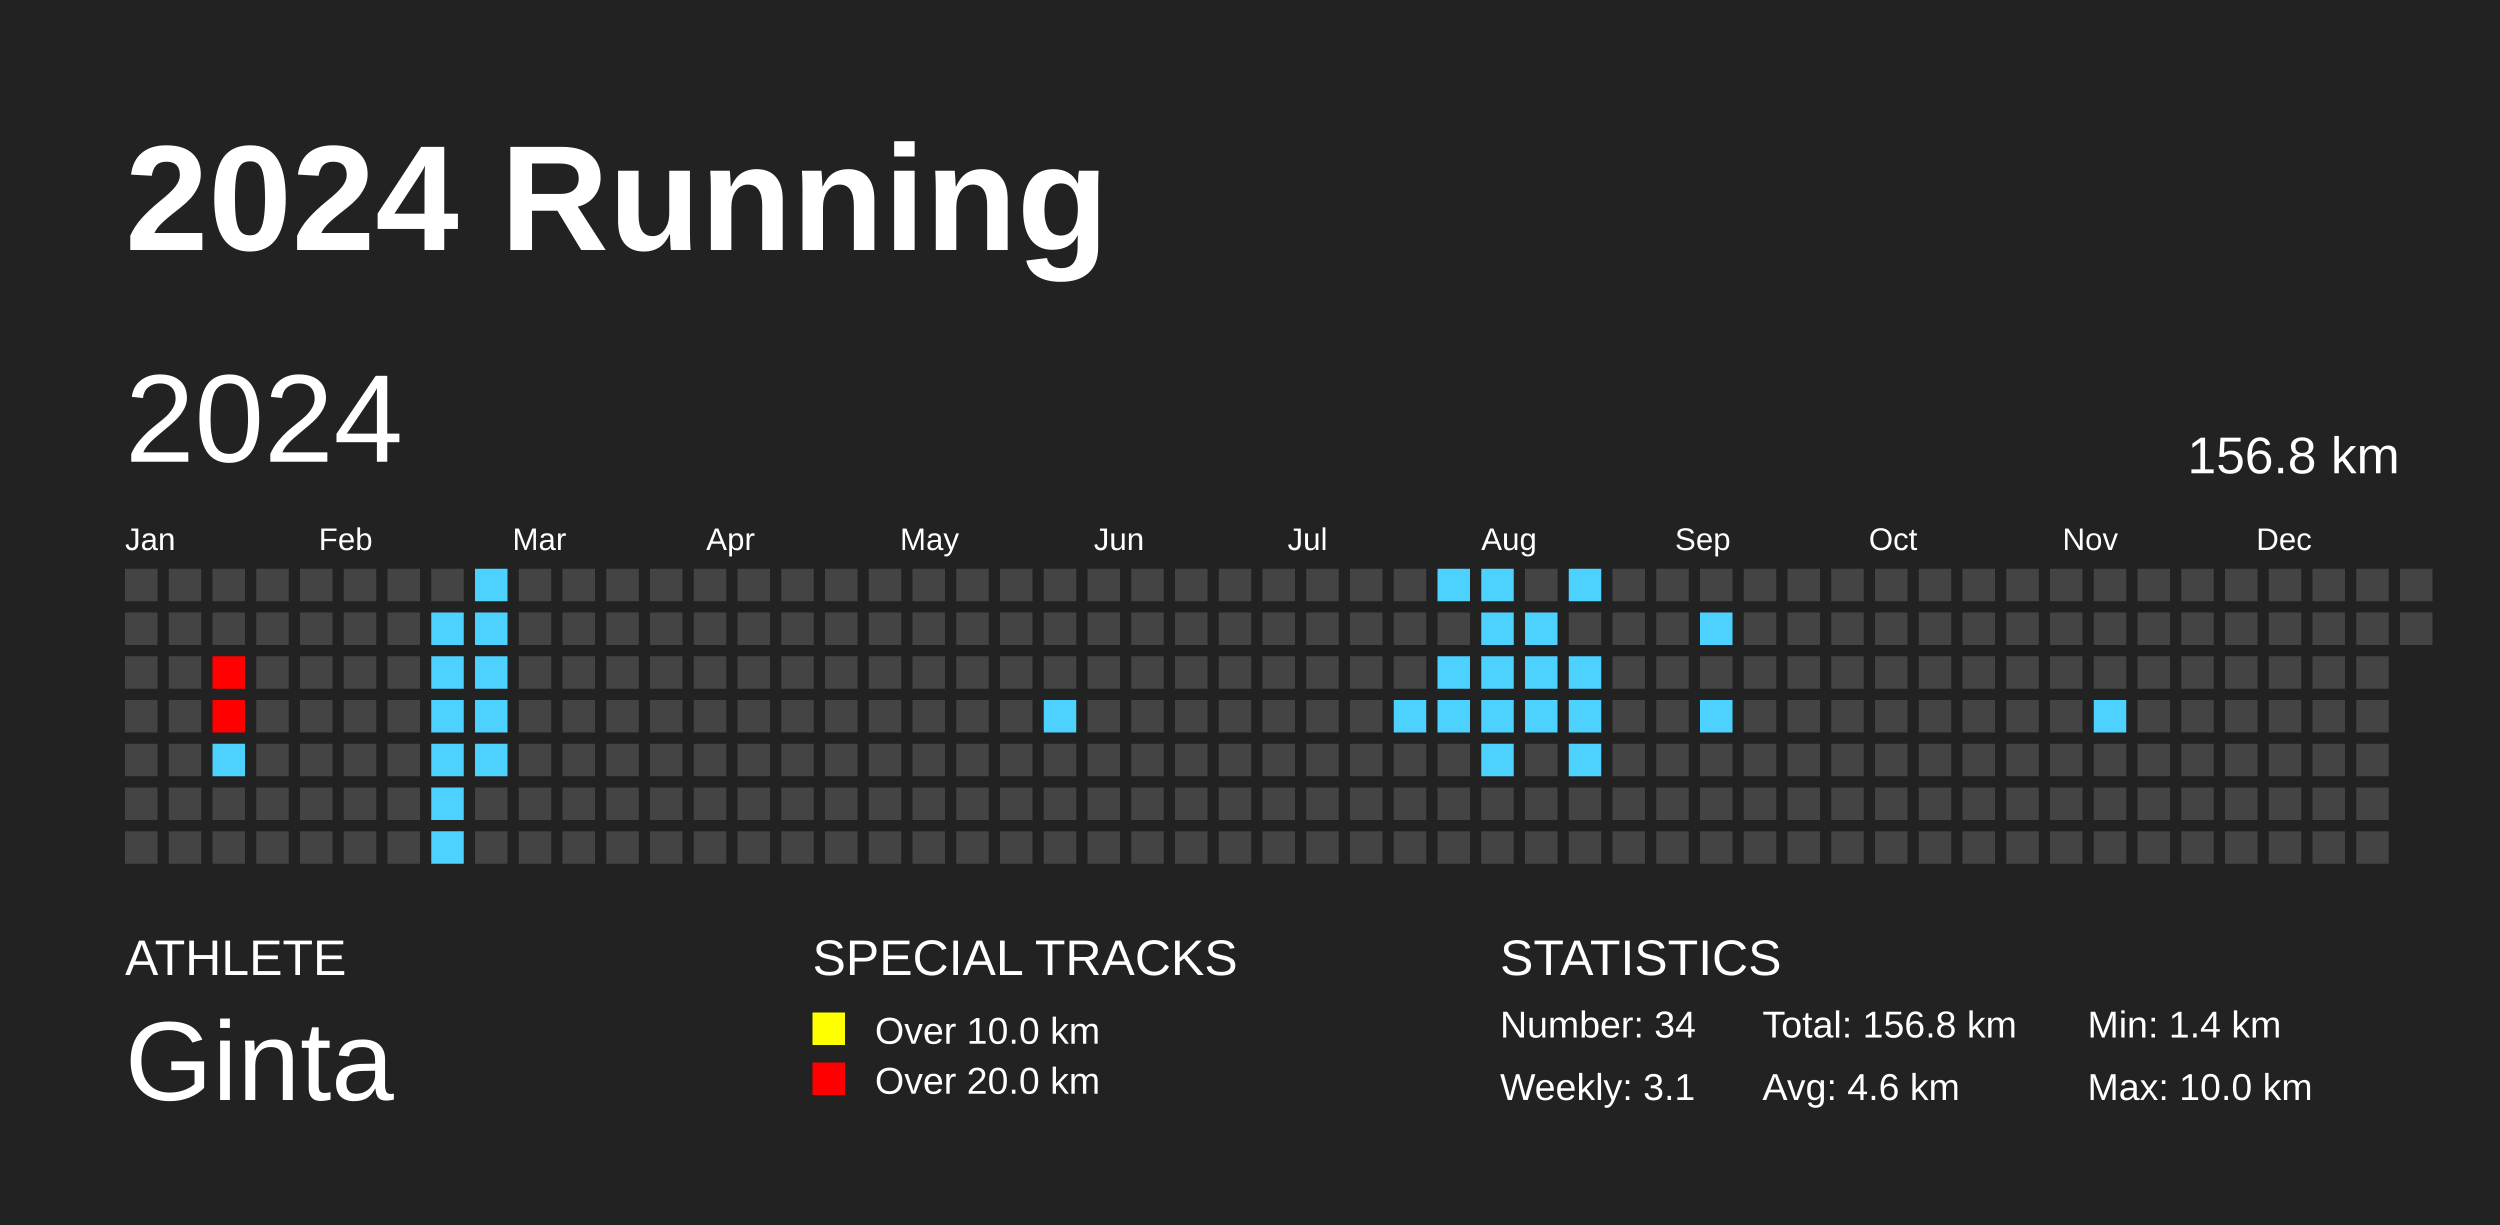
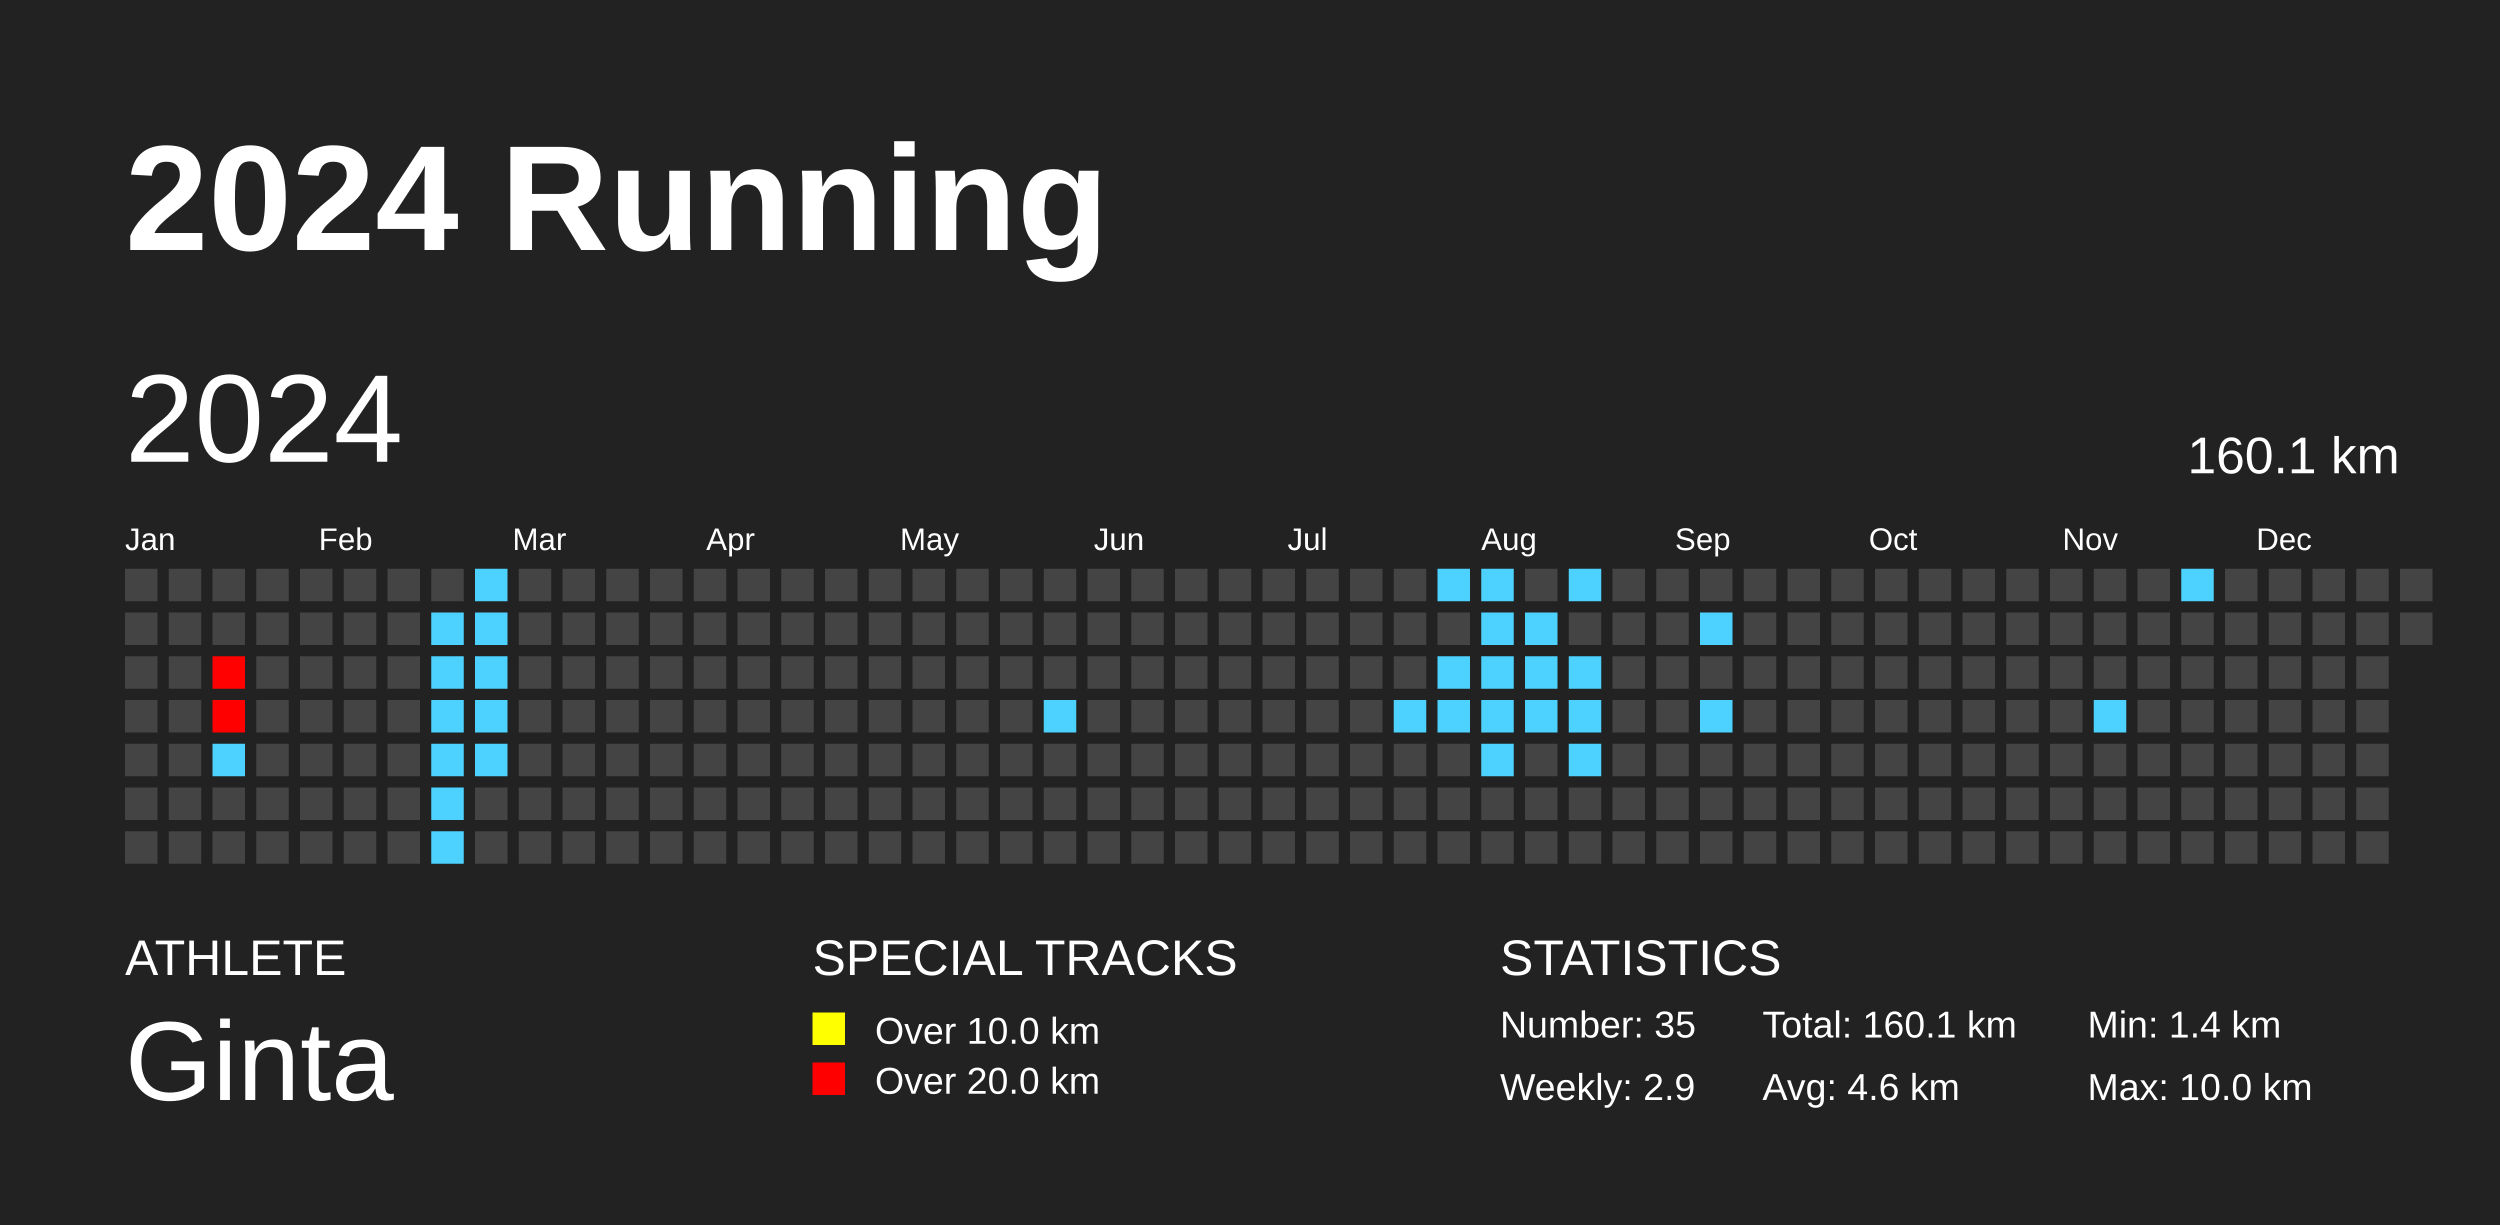
<svg xmlns="http://www.w3.org/2000/svg" baseProfile="full" height="98mm" version="1.1" viewBox="0,0,200,98" width="200mm">
  <defs />
  <rect fill="#222222" height="98" width="200" x="0" y="0" />
  <text fill="#FFFFFF" style="font-size:12px; font-family:Arial; font-weight:bold;" x="10" y="20">2024 Running</text>
  <text fill="#FFFFFF" style="font-size:4px; font-family:Arial" x="10" y="78">ATHLETE</text>
  <text fill="#FFFFFF" style="font-size:9px; font-family:Arial" x="10" y="88">Ginta</text>
  <text fill="#FFFFFF" style="font-size:4px; font-family:Arial" x="65" y="78">SPECIAL TRACKS</text>
  <rect fill="yellow" height="2.6" width="2.6" x="65" y="81" />
  <text fill="#FFFFFF" style="font-size:3px; font-family:Arial" x="70" y="83.5">Over 10.0 km</text>
  <rect fill="red" height="2.6" width="2.6" x="65" y="85" />
  <text fill="#FFFFFF" style="font-size:3px; font-family:Arial" x="70" y="87.5">Over 20.0 km</text>
  <text fill="#FFFFFF" style="font-size:4px; font-family:Arial" x="120" y="78">STATISTICS</text>
-   <text fill="#FFFFFF" style="font-size:3px; font-family:Arial" x="120" y="83">Number: 34</text>
-   <text fill="#FFFFFF" style="font-size:3px; font-family:Arial" x="120" y="88">Weekly: 3.1</text>
-   <text fill="#FFFFFF" style="font-size:3px; font-family:Arial" x="141" y="83">Total: 156.8 km</text>
+   <text fill="#FFFFFF" style="font-size:3px; font-family:Arial" x="120" y="83">Number: 35</text>
+   <text fill="#FFFFFF" style="font-size:3px; font-family:Arial" x="120" y="88">Weekly: 2.9</text>
+   <text fill="#FFFFFF" style="font-size:3px; font-family:Arial" x="141" y="83">Total: 160.1 km</text>
  <text fill="#FFFFFF" style="font-size:3px; font-family:Arial" x="141" y="88">Avg: 4.6 km</text>
  <text fill="#FFFFFF" style="font-size:3px; font-family:Arial" x="167" y="83">Min: 1.4 km</text>
  <text fill="#FFFFFF" style="font-size:3px; font-family:Arial" x="167" y="88">Max: 10.0 km</text>
  <text dominant-baseline="hanging" fill="#FFFFFF" style="font-size:10.0px; font-family:Arial;" x="10" y="30">2024</text>
-   <text dominant-baseline="hanging" fill="#FFFFFF" style="font-size:4.125px; font-family:Arial;" x="175" y="35">156.8 km</text>
+   <text dominant-baseline="hanging" fill="#FFFFFF" style="font-size:4.125px; font-family:Arial;" x="175" y="35">160.1 km</text>
  <text fill="#FFFFFF" style="font-size:2.5px; font-family:Arial" x="10.0" y="44">Jan</text>
  <text fill="#FFFFFF" style="font-size:2.5px; font-family:Arial" x="25.5" y="44">Feb</text>
  <text fill="#FFFFFF" style="font-size:2.5px; font-family:Arial" x="41.0" y="44">Mar</text>
  <text fill="#FFFFFF" style="font-size:2.5px; font-family:Arial" x="56.5" y="44">Apr</text>
  <text fill="#FFFFFF" style="font-size:2.5px; font-family:Arial" x="72.0" y="44">May</text>
  <text fill="#FFFFFF" style="font-size:2.5px; font-family:Arial" x="87.5" y="44">Jun</text>
  <text fill="#FFFFFF" style="font-size:2.5px; font-family:Arial" x="103.0" y="44">Jul</text>
  <text fill="#FFFFFF" style="font-size:2.5px; font-family:Arial" x="118.5" y="44">Aug</text>
  <text fill="#FFFFFF" style="font-size:2.5px; font-family:Arial" x="134.0" y="44">Sep</text>
  <text fill="#FFFFFF" style="font-size:2.5px; font-family:Arial" x="149.5" y="44">Oct</text>
  <text fill="#FFFFFF" style="font-size:2.5px; font-family:Arial" x="165.0" y="44">Nov</text>
  <text fill="#FFFFFF" style="font-size:2.5px; font-family:Arial" x="180.5" y="44">Dec</text>
  <rect fill="#444444" height="2.6" width="2.6" x="10.0" y="45.5" />
  <rect fill="#444444" height="2.6" width="2.6" x="10.0" y="49.0" />
  <rect fill="#444444" height="2.6" width="2.6" x="10.0" y="52.5" />
  <rect fill="#444444" height="2.6" width="2.6" x="10.0" y="56.0" />
  <rect fill="#444444" height="2.6" width="2.6" x="10.0" y="59.5" />
  <rect fill="#444444" height="2.6" width="2.6" x="10.0" y="63.0" />
  <rect fill="#444444" height="2.6" width="2.6" x="10.0" y="66.5" />
  <rect fill="#444444" height="2.6" width="2.6" x="13.5" y="45.5" />
  <rect fill="#444444" height="2.6" width="2.6" x="13.5" y="49.0" />
  <rect fill="#444444" height="2.6" width="2.6" x="13.5" y="52.5" />
  <rect fill="#444444" height="2.6" width="2.6" x="13.5" y="56.0" />
  <rect fill="#444444" height="2.6" width="2.6" x="13.5" y="59.5" />
  <rect fill="#444444" height="2.6" width="2.6" x="13.5" y="63.0" />
  <rect fill="#444444" height="2.6" width="2.6" x="13.5" y="66.5" />
  <rect fill="#444444" height="2.6" width="2.6" x="17.0" y="45.5" />
  <rect fill="#444444" height="2.6" width="2.6" x="17.0" y="49.0" />
  <rect fill="#ff0100" height="2.6" width="2.6" x="17.0" y="52.5" />
  <rect fill="#ff0000" height="2.6" width="2.6" x="17.0" y="56.0" />
  <rect fill="#4dd2ff" height="2.6" width="2.6" x="17.0" y="59.5" />
  <rect fill="#444444" height="2.6" width="2.6" x="17.0" y="63.0" />
  <rect fill="#444444" height="2.6" width="2.6" x="17.0" y="66.5" />
  <rect fill="#444444" height="2.6" width="2.6" x="20.5" y="45.5" />
  <rect fill="#444444" height="2.6" width="2.6" x="20.5" y="49.0" />
  <rect fill="#444444" height="2.6" width="2.6" x="20.5" y="52.5" />
  <rect fill="#444444" height="2.6" width="2.6" x="20.5" y="56.0" />
  <rect fill="#444444" height="2.6" width="2.6" x="20.5" y="59.5" />
  <rect fill="#444444" height="2.6" width="2.6" x="20.5" y="63.0" />
  <rect fill="#444444" height="2.6" width="2.6" x="20.5" y="66.5" />
  <rect fill="#444444" height="2.6" width="2.6" x="24.0" y="45.5" />
  <rect fill="#444444" height="2.6" width="2.6" x="24.0" y="49.0" />
  <rect fill="#444444" height="2.6" width="2.6" x="24.0" y="52.5" />
  <rect fill="#444444" height="2.6" width="2.6" x="24.0" y="56.0" />
  <rect fill="#444444" height="2.6" width="2.6" x="24.0" y="59.5" />
  <rect fill="#444444" height="2.6" width="2.6" x="24.0" y="63.0" />
  <rect fill="#444444" height="2.6" width="2.6" x="24.0" y="66.5" />
  <rect fill="#444444" height="2.6" width="2.6" x="27.5" y="45.5" />
  <rect fill="#444444" height="2.6" width="2.6" x="27.5" y="49.0" />
  <rect fill="#444444" height="2.6" width="2.6" x="27.5" y="52.5" />
  <rect fill="#444444" height="2.6" width="2.6" x="27.5" y="56.0" />
  <rect fill="#444444" height="2.6" width="2.6" x="27.5" y="59.5" />
  <rect fill="#444444" height="2.6" width="2.6" x="27.5" y="63.0" />
  <rect fill="#444444" height="2.6" width="2.6" x="27.5" y="66.5" />
  <rect fill="#444444" height="2.6" width="2.6" x="31.0" y="45.5" />
  <rect fill="#444444" height="2.6" width="2.6" x="31.0" y="49.0" />
  <rect fill="#444444" height="2.6" width="2.6" x="31.0" y="52.5" />
  <rect fill="#444444" height="2.6" width="2.6" x="31.0" y="56.0" />
  <rect fill="#444444" height="2.6" width="2.6" x="31.0" y="59.5" />
  <rect fill="#444444" height="2.6" width="2.6" x="31.0" y="63.0" />
  <rect fill="#444444" height="2.6" width="2.6" x="31.0" y="66.5" />
  <rect fill="#444444" height="2.6" width="2.6" x="34.5" y="45.5" />
  <rect fill="#4dd2ff" height="2.6" width="2.6" x="34.5" y="49.0" />
  <rect fill="#4dd2ff" height="2.6" width="2.6" x="34.5" y="52.5" />
  <rect fill="#4dd2ff" height="2.6" width="2.6" x="34.5" y="56.0" />
  <rect fill="#4dd2ff" height="2.6" width="2.6" x="34.5" y="59.5" />
  <rect fill="#4dd2ff" height="2.6" width="2.6" x="34.5" y="63.0" />
  <rect fill="#4dd2ff" height="2.6" width="2.6" x="34.5" y="66.5" />
  <rect fill="#4dd2ff" height="2.6" width="2.6" x="38.0" y="45.5" />
  <rect fill="#4dd2ff" height="2.6" width="2.6" x="38.0" y="49.0" />
  <rect fill="#4dd2ff" height="2.6" width="2.6" x="38.0" y="52.5" />
  <rect fill="#4dd2ff" height="2.6" width="2.6" x="38.0" y="56.0" />
  <rect fill="#4dd2ff" height="2.6" width="2.6" x="38.0" y="59.5" />
  <rect fill="#444444" height="2.6" width="2.6" x="38.0" y="63.0" />
  <rect fill="#444444" height="2.6" width="2.6" x="38.0" y="66.5" />
  <rect fill="#444444" height="2.6" width="2.6" x="41.5" y="45.5" />
  <rect fill="#444444" height="2.6" width="2.6" x="41.5" y="49.0" />
  <rect fill="#444444" height="2.6" width="2.6" x="41.5" y="52.5" />
  <rect fill="#444444" height="2.6" width="2.6" x="41.5" y="56.0" />
  <rect fill="#444444" height="2.6" width="2.6" x="41.5" y="59.5" />
  <rect fill="#444444" height="2.6" width="2.6" x="41.5" y="63.0" />
  <rect fill="#444444" height="2.6" width="2.6" x="41.5" y="66.5" />
  <rect fill="#444444" height="2.6" width="2.6" x="45.0" y="45.5" />
  <rect fill="#444444" height="2.6" width="2.6" x="45.0" y="49.0" />
  <rect fill="#444444" height="2.6" width="2.6" x="45.0" y="52.5" />
  <rect fill="#444444" height="2.6" width="2.6" x="45.0" y="56.0" />
  <rect fill="#444444" height="2.6" width="2.6" x="45.0" y="59.5" />
  <rect fill="#444444" height="2.6" width="2.6" x="45.0" y="63.0" />
  <rect fill="#444444" height="2.6" width="2.6" x="45.0" y="66.5" />
  <rect fill="#444444" height="2.6" width="2.6" x="48.5" y="45.5" />
  <rect fill="#444444" height="2.6" width="2.6" x="48.5" y="49.0" />
  <rect fill="#444444" height="2.6" width="2.6" x="48.5" y="52.5" />
  <rect fill="#444444" height="2.6" width="2.6" x="48.5" y="56.0" />
  <rect fill="#444444" height="2.6" width="2.6" x="48.5" y="59.5" />
  <rect fill="#444444" height="2.6" width="2.6" x="48.5" y="63.0" />
  <rect fill="#444444" height="2.6" width="2.6" x="48.5" y="66.5" />
  <rect fill="#444444" height="2.6" width="2.6" x="52.0" y="45.5" />
  <rect fill="#444444" height="2.6" width="2.6" x="52.0" y="49.0" />
  <rect fill="#444444" height="2.6" width="2.6" x="52.0" y="52.5" />
  <rect fill="#444444" height="2.6" width="2.6" x="52.0" y="56.0" />
  <rect fill="#444444" height="2.6" width="2.6" x="52.0" y="59.5" />
  <rect fill="#444444" height="2.6" width="2.6" x="52.0" y="63.0" />
  <rect fill="#444444" height="2.6" width="2.6" x="52.0" y="66.5" />
  <rect fill="#444444" height="2.6" width="2.6" x="55.5" y="45.5" />
  <rect fill="#444444" height="2.6" width="2.6" x="55.5" y="49.0" />
  <rect fill="#444444" height="2.6" width="2.6" x="55.5" y="52.5" />
  <rect fill="#444444" height="2.6" width="2.6" x="55.5" y="56.0" />
  <rect fill="#444444" height="2.6" width="2.6" x="55.5" y="59.5" />
  <rect fill="#444444" height="2.6" width="2.6" x="55.5" y="63.0" />
  <rect fill="#444444" height="2.6" width="2.6" x="55.5" y="66.5" />
  <rect fill="#444444" height="2.6" width="2.6" x="59.0" y="45.5" />
  <rect fill="#444444" height="2.6" width="2.6" x="59.0" y="49.0" />
  <rect fill="#444444" height="2.6" width="2.6" x="59.0" y="52.5" />
  <rect fill="#444444" height="2.6" width="2.6" x="59.0" y="56.0" />
  <rect fill="#444444" height="2.6" width="2.6" x="59.0" y="59.5" />
  <rect fill="#444444" height="2.6" width="2.6" x="59.0" y="63.0" />
  <rect fill="#444444" height="2.6" width="2.6" x="59.0" y="66.5" />
  <rect fill="#444444" height="2.6" width="2.6" x="62.5" y="45.5" />
  <rect fill="#444444" height="2.6" width="2.6" x="62.5" y="49.0" />
  <rect fill="#444444" height="2.6" width="2.6" x="62.5" y="52.5" />
  <rect fill="#444444" height="2.6" width="2.6" x="62.5" y="56.0" />
  <rect fill="#444444" height="2.6" width="2.6" x="62.5" y="59.5" />
  <rect fill="#444444" height="2.6" width="2.6" x="62.5" y="63.0" />
  <rect fill="#444444" height="2.6" width="2.6" x="62.5" y="66.5" />
  <rect fill="#444444" height="2.6" width="2.6" x="66.0" y="45.5" />
  <rect fill="#444444" height="2.6" width="2.6" x="66.0" y="49.0" />
  <rect fill="#444444" height="2.6" width="2.6" x="66.0" y="52.5" />
  <rect fill="#444444" height="2.6" width="2.6" x="66.0" y="56.0" />
  <rect fill="#444444" height="2.6" width="2.6" x="66.0" y="59.5" />
  <rect fill="#444444" height="2.6" width="2.6" x="66.0" y="63.0" />
  <rect fill="#444444" height="2.6" width="2.6" x="66.0" y="66.5" />
  <rect fill="#444444" height="2.6" width="2.6" x="69.5" y="45.5" />
  <rect fill="#444444" height="2.6" width="2.6" x="69.5" y="49.0" />
  <rect fill="#444444" height="2.6" width="2.6" x="69.5" y="52.5" />
  <rect fill="#444444" height="2.6" width="2.6" x="69.5" y="56.0" />
  <rect fill="#444444" height="2.6" width="2.6" x="69.5" y="59.5" />
  <rect fill="#444444" height="2.6" width="2.6" x="69.5" y="63.0" />
  <rect fill="#444444" height="2.6" width="2.6" x="69.5" y="66.5" />
  <rect fill="#444444" height="2.6" width="2.6" x="73.0" y="45.5" />
  <rect fill="#444444" height="2.6" width="2.6" x="73.0" y="49.0" />
  <rect fill="#444444" height="2.6" width="2.6" x="73.0" y="52.5" />
  <rect fill="#444444" height="2.6" width="2.6" x="73.0" y="56.0" />
  <rect fill="#444444" height="2.6" width="2.6" x="73.0" y="59.5" />
  <rect fill="#444444" height="2.6" width="2.6" x="73.0" y="63.0" />
  <rect fill="#444444" height="2.6" width="2.6" x="73.0" y="66.5" />
  <rect fill="#444444" height="2.6" width="2.6" x="76.5" y="45.5" />
  <rect fill="#444444" height="2.6" width="2.6" x="76.5" y="49.0" />
  <rect fill="#444444" height="2.6" width="2.6" x="76.5" y="52.5" />
  <rect fill="#444444" height="2.6" width="2.6" x="76.5" y="56.0" />
  <rect fill="#444444" height="2.6" width="2.6" x="76.5" y="59.5" />
  <rect fill="#444444" height="2.6" width="2.6" x="76.5" y="63.0" />
  <rect fill="#444444" height="2.6" width="2.6" x="76.5" y="66.5" />
  <rect fill="#444444" height="2.6" width="2.6" x="80.0" y="45.5" />
  <rect fill="#444444" height="2.6" width="2.6" x="80.0" y="49.0" />
  <rect fill="#444444" height="2.6" width="2.6" x="80.0" y="52.5" />
  <rect fill="#444444" height="2.6" width="2.6" x="80.0" y="56.0" />
  <rect fill="#444444" height="2.6" width="2.6" x="80.0" y="59.5" />
  <rect fill="#444444" height="2.6" width="2.6" x="80.0" y="63.0" />
  <rect fill="#444444" height="2.6" width="2.6" x="80.0" y="66.5" />
  <rect fill="#444444" height="2.6" width="2.6" x="83.5" y="45.5" />
  <rect fill="#444444" height="2.6" width="2.6" x="83.5" y="49.0" />
  <rect fill="#444444" height="2.6" width="2.6" x="83.5" y="52.5" />
  <rect fill="#4dd2ff" height="2.6" width="2.6" x="83.5" y="56.0" />
  <rect fill="#444444" height="2.6" width="2.6" x="83.5" y="59.5" />
  <rect fill="#444444" height="2.6" width="2.6" x="83.5" y="63.0" />
  <rect fill="#444444" height="2.6" width="2.6" x="83.5" y="66.5" />
  <rect fill="#444444" height="2.6" width="2.6" x="87.0" y="45.5" />
  <rect fill="#444444" height="2.6" width="2.6" x="87.0" y="49.0" />
  <rect fill="#444444" height="2.6" width="2.6" x="87.0" y="52.5" />
  <rect fill="#444444" height="2.6" width="2.6" x="87.0" y="56.0" />
  <rect fill="#444444" height="2.6" width="2.6" x="87.0" y="59.5" />
  <rect fill="#444444" height="2.6" width="2.6" x="87.0" y="63.0" />
  <rect fill="#444444" height="2.6" width="2.6" x="87.0" y="66.5" />
  <rect fill="#444444" height="2.6" width="2.6" x="90.5" y="45.5" />
  <rect fill="#444444" height="2.6" width="2.6" x="90.5" y="49.0" />
  <rect fill="#444444" height="2.6" width="2.6" x="90.5" y="52.5" />
  <rect fill="#444444" height="2.6" width="2.6" x="90.5" y="56.0" />
  <rect fill="#444444" height="2.6" width="2.6" x="90.5" y="59.5" />
  <rect fill="#444444" height="2.6" width="2.6" x="90.5" y="63.0" />
  <rect fill="#444444" height="2.6" width="2.6" x="90.5" y="66.5" />
  <rect fill="#444444" height="2.6" width="2.6" x="94.0" y="45.5" />
  <rect fill="#444444" height="2.6" width="2.6" x="94.0" y="49.0" />
  <rect fill="#444444" height="2.6" width="2.6" x="94.0" y="52.5" />
  <rect fill="#444444" height="2.6" width="2.6" x="94.0" y="56.0" />
  <rect fill="#444444" height="2.6" width="2.6" x="94.0" y="59.5" />
  <rect fill="#444444" height="2.6" width="2.6" x="94.0" y="63.0" />
  <rect fill="#444444" height="2.6" width="2.6" x="94.0" y="66.5" />
  <rect fill="#444444" height="2.6" width="2.6" x="97.5" y="45.5" />
  <rect fill="#444444" height="2.6" width="2.6" x="97.5" y="49.0" />
  <rect fill="#444444" height="2.6" width="2.6" x="97.5" y="52.5" />
  <rect fill="#444444" height="2.6" width="2.6" x="97.5" y="56.0" />
  <rect fill="#444444" height="2.6" width="2.6" x="97.5" y="59.5" />
  <rect fill="#444444" height="2.6" width="2.6" x="97.5" y="63.0" />
  <rect fill="#444444" height="2.6" width="2.6" x="97.5" y="66.5" />
  <rect fill="#444444" height="2.6" width="2.6" x="101.0" y="45.5" />
  <rect fill="#444444" height="2.6" width="2.6" x="101.0" y="49.0" />
  <rect fill="#444444" height="2.6" width="2.6" x="101.0" y="52.5" />
  <rect fill="#444444" height="2.6" width="2.6" x="101.0" y="56.0" />
  <rect fill="#444444" height="2.6" width="2.6" x="101.0" y="59.5" />
  <rect fill="#444444" height="2.6" width="2.6" x="101.0" y="63.0" />
  <rect fill="#444444" height="2.6" width="2.6" x="101.0" y="66.5" />
  <rect fill="#444444" height="2.6" width="2.6" x="104.5" y="45.5" />
  <rect fill="#444444" height="2.6" width="2.6" x="104.5" y="49.0" />
  <rect fill="#444444" height="2.6" width="2.6" x="104.5" y="52.5" />
  <rect fill="#444444" height="2.6" width="2.6" x="104.5" y="56.0" />
  <rect fill="#444444" height="2.6" width="2.6" x="104.5" y="59.5" />
  <rect fill="#444444" height="2.6" width="2.6" x="104.5" y="63.0" />
  <rect fill="#444444" height="2.6" width="2.6" x="104.5" y="66.5" />
  <rect fill="#444444" height="2.6" width="2.6" x="108.0" y="45.5" />
  <rect fill="#444444" height="2.6" width="2.6" x="108.0" y="49.0" />
  <rect fill="#444444" height="2.6" width="2.6" x="108.0" y="52.5" />
  <rect fill="#444444" height="2.6" width="2.6" x="108.0" y="56.0" />
  <rect fill="#444444" height="2.6" width="2.6" x="108.0" y="59.5" />
  <rect fill="#444444" height="2.6" width="2.6" x="108.0" y="63.0" />
  <rect fill="#444444" height="2.6" width="2.6" x="108.0" y="66.5" />
  <rect fill="#444444" height="2.6" width="2.6" x="111.5" y="45.5" />
  <rect fill="#444444" height="2.6" width="2.6" x="111.5" y="49.0" />
  <rect fill="#444444" height="2.6" width="2.6" x="111.5" y="52.5" />
  <rect fill="#4dd2ff" height="2.6" width="2.6" x="111.5" y="56.0" />
  <rect fill="#444444" height="2.6" width="2.6" x="111.5" y="59.5" />
  <rect fill="#444444" height="2.6" width="2.6" x="111.5" y="63.0" />
  <rect fill="#444444" height="2.6" width="2.6" x="111.5" y="66.5" />
  <rect fill="#4dd2ff" height="2.6" width="2.6" x="115.0" y="45.5" />
  <rect fill="#444444" height="2.6" width="2.6" x="115.0" y="49.0" />
  <rect fill="#4dd2ff" height="2.6" width="2.6" x="115.0" y="52.5" />
  <rect fill="#4dd2ff" height="2.6" width="2.6" x="115.0" y="56.0" />
  <rect fill="#444444" height="2.6" width="2.6" x="115.0" y="59.5" />
  <rect fill="#444444" height="2.6" width="2.6" x="115.0" y="63.0" />
  <rect fill="#444444" height="2.6" width="2.6" x="115.0" y="66.5" />
  <rect fill="#4dd2ff" height="2.6" width="2.6" x="118.5" y="45.5" />
  <rect fill="#4dd2ff" height="2.6" width="2.6" x="118.5" y="49.0" />
  <rect fill="#4dd2ff" height="2.6" width="2.6" x="118.5" y="52.5" />
  <rect fill="#4dd2ff" height="2.6" width="2.6" x="118.5" y="56.0" />
  <rect fill="#4dd2ff" height="2.6" width="2.6" x="118.5" y="59.5" />
  <rect fill="#444444" height="2.6" width="2.6" x="118.5" y="63.0" />
  <rect fill="#444444" height="2.6" width="2.6" x="118.5" y="66.5" />
  <rect fill="#444444" height="2.6" width="2.6" x="122.0" y="45.5" />
  <rect fill="#4dd2ff" height="2.6" width="2.6" x="122.0" y="49.0" />
  <rect fill="#4dd2ff" height="2.6" width="2.6" x="122.0" y="52.5" />
  <rect fill="#4dd2ff" height="2.6" width="2.6" x="122.0" y="56.0" />
  <rect fill="#444444" height="2.6" width="2.6" x="122.0" y="59.5" />
  <rect fill="#444444" height="2.6" width="2.6" x="122.0" y="63.0" />
  <rect fill="#444444" height="2.6" width="2.6" x="122.0" y="66.5" />
  <rect fill="#4dd2ff" height="2.6" width="2.6" x="125.5" y="45.5" />
  <rect fill="#444444" height="2.6" width="2.6" x="125.5" y="49.0" />
  <rect fill="#4dd2ff" height="2.6" width="2.6" x="125.5" y="52.5" />
  <rect fill="#4dd2ff" height="2.6" width="2.6" x="125.5" y="56.0" />
  <rect fill="#4dd2ff" height="2.6" width="2.6" x="125.5" y="59.5" />
  <rect fill="#444444" height="2.6" width="2.6" x="125.5" y="63.0" />
  <rect fill="#444444" height="2.6" width="2.6" x="125.5" y="66.5" />
  <rect fill="#444444" height="2.6" width="2.6" x="129.0" y="45.5" />
  <rect fill="#444444" height="2.6" width="2.6" x="129.0" y="49.0" />
  <rect fill="#444444" height="2.6" width="2.6" x="129.0" y="52.5" />
  <rect fill="#444444" height="2.6" width="2.6" x="129.0" y="56.0" />
  <rect fill="#444444" height="2.6" width="2.6" x="129.0" y="59.5" />
  <rect fill="#444444" height="2.6" width="2.6" x="129.0" y="63.0" />
  <rect fill="#444444" height="2.6" width="2.6" x="129.0" y="66.5" />
  <rect fill="#444444" height="2.6" width="2.6" x="132.5" y="45.5" />
  <rect fill="#444444" height="2.6" width="2.6" x="132.5" y="49.0" />
  <rect fill="#444444" height="2.6" width="2.6" x="132.5" y="52.5" />
  <rect fill="#444444" height="2.6" width="2.6" x="132.5" y="56.0" />
  <rect fill="#444444" height="2.6" width="2.6" x="132.5" y="59.5" />
  <rect fill="#444444" height="2.6" width="2.6" x="132.5" y="63.0" />
  <rect fill="#444444" height="2.6" width="2.6" x="132.5" y="66.5" />
  <rect fill="#444444" height="2.6" width="2.6" x="136.0" y="45.5" />
  <rect fill="#4dd2ff" height="2.6" width="2.6" x="136.0" y="49.0" />
  <rect fill="#444444" height="2.6" width="2.6" x="136.0" y="52.5" />
  <rect fill="#4dd2ff" height="2.6" width="2.6" x="136.0" y="56.0" />
  <rect fill="#444444" height="2.6" width="2.6" x="136.0" y="59.5" />
  <rect fill="#444444" height="2.6" width="2.6" x="136.0" y="63.0" />
  <rect fill="#444444" height="2.6" width="2.6" x="136.0" y="66.5" />
  <rect fill="#444444" height="2.6" width="2.6" x="139.5" y="45.5" />
  <rect fill="#444444" height="2.6" width="2.6" x="139.5" y="49.0" />
  <rect fill="#444444" height="2.6" width="2.6" x="139.5" y="52.5" />
  <rect fill="#444444" height="2.6" width="2.6" x="139.5" y="56.0" />
  <rect fill="#444444" height="2.6" width="2.6" x="139.5" y="59.5" />
  <rect fill="#444444" height="2.6" width="2.6" x="139.5" y="63.0" />
  <rect fill="#444444" height="2.6" width="2.6" x="139.5" y="66.5" />
  <rect fill="#444444" height="2.6" width="2.6" x="143.0" y="45.5" />
  <rect fill="#444444" height="2.6" width="2.6" x="143.0" y="49.0" />
  <rect fill="#444444" height="2.6" width="2.6" x="143.0" y="52.5" />
  <rect fill="#444444" height="2.6" width="2.6" x="143.0" y="56.0" />
  <rect fill="#444444" height="2.6" width="2.6" x="143.0" y="59.5" />
  <rect fill="#444444" height="2.6" width="2.6" x="143.0" y="63.0" />
  <rect fill="#444444" height="2.6" width="2.6" x="143.0" y="66.5" />
  <rect fill="#444444" height="2.6" width="2.6" x="146.5" y="45.5" />
  <rect fill="#444444" height="2.6" width="2.6" x="146.5" y="49.0" />
  <rect fill="#444444" height="2.6" width="2.6" x="146.5" y="52.5" />
  <rect fill="#444444" height="2.6" width="2.6" x="146.5" y="56.0" />
  <rect fill="#444444" height="2.6" width="2.6" x="146.5" y="59.5" />
  <rect fill="#444444" height="2.6" width="2.6" x="146.5" y="63.0" />
  <rect fill="#444444" height="2.6" width="2.6" x="146.5" y="66.5" />
  <rect fill="#444444" height="2.6" width="2.6" x="150.0" y="45.5" />
  <rect fill="#444444" height="2.6" width="2.6" x="150.0" y="49.0" />
  <rect fill="#444444" height="2.6" width="2.6" x="150.0" y="52.5" />
  <rect fill="#444444" height="2.6" width="2.6" x="150.0" y="56.0" />
  <rect fill="#444444" height="2.6" width="2.6" x="150.0" y="59.5" />
  <rect fill="#444444" height="2.6" width="2.6" x="150.0" y="63.0" />
  <rect fill="#444444" height="2.6" width="2.6" x="150.0" y="66.5" />
  <rect fill="#444444" height="2.6" width="2.6" x="153.5" y="45.5" />
  <rect fill="#444444" height="2.6" width="2.6" x="153.5" y="49.0" />
  <rect fill="#444444" height="2.6" width="2.6" x="153.5" y="52.5" />
  <rect fill="#444444" height="2.6" width="2.6" x="153.5" y="56.0" />
  <rect fill="#444444" height="2.6" width="2.6" x="153.5" y="59.5" />
  <rect fill="#444444" height="2.6" width="2.6" x="153.5" y="63.0" />
  <rect fill="#444444" height="2.6" width="2.6" x="153.5" y="66.5" />
  <rect fill="#444444" height="2.6" width="2.6" x="157.0" y="45.5" />
  <rect fill="#444444" height="2.6" width="2.6" x="157.0" y="49.0" />
  <rect fill="#444444" height="2.6" width="2.6" x="157.0" y="52.5" />
  <rect fill="#444444" height="2.6" width="2.6" x="157.0" y="56.0" />
  <rect fill="#444444" height="2.6" width="2.6" x="157.0" y="59.5" />
  <rect fill="#444444" height="2.6" width="2.6" x="157.0" y="63.0" />
  <rect fill="#444444" height="2.6" width="2.6" x="157.0" y="66.5" />
  <rect fill="#444444" height="2.6" width="2.6" x="160.5" y="45.5" />
  <rect fill="#444444" height="2.6" width="2.6" x="160.5" y="49.0" />
  <rect fill="#444444" height="2.6" width="2.6" x="160.5" y="52.5" />
  <rect fill="#444444" height="2.6" width="2.6" x="160.5" y="56.0" />
  <rect fill="#444444" height="2.6" width="2.6" x="160.5" y="59.5" />
  <rect fill="#444444" height="2.6" width="2.6" x="160.5" y="63.0" />
  <rect fill="#444444" height="2.6" width="2.6" x="160.5" y="66.5" />
  <rect fill="#444444" height="2.6" width="2.6" x="164.0" y="45.5" />
  <rect fill="#444444" height="2.6" width="2.6" x="164.0" y="49.0" />
  <rect fill="#444444" height="2.6" width="2.6" x="164.0" y="52.5" />
  <rect fill="#444444" height="2.6" width="2.6" x="164.0" y="56.0" />
  <rect fill="#444444" height="2.6" width="2.6" x="164.0" y="59.5" />
  <rect fill="#444444" height="2.6" width="2.6" x="164.0" y="63.0" />
  <rect fill="#444444" height="2.6" width="2.6" x="164.0" y="66.5" />
  <rect fill="#444444" height="2.6" width="2.6" x="167.5" y="45.5" />
  <rect fill="#444444" height="2.6" width="2.6" x="167.5" y="49.0" />
  <rect fill="#444444" height="2.6" width="2.6" x="167.5" y="52.5" />
  <rect fill="#4dd2ff" height="2.6" width="2.6" x="167.5" y="56.0" />
  <rect fill="#444444" height="2.6" width="2.6" x="167.5" y="59.5" />
  <rect fill="#444444" height="2.6" width="2.6" x="167.5" y="63.0" />
  <rect fill="#444444" height="2.6" width="2.6" x="167.5" y="66.5" />
  <rect fill="#444444" height="2.6" width="2.6" x="171.0" y="45.5" />
  <rect fill="#444444" height="2.6" width="2.6" x="171.0" y="49.0" />
  <rect fill="#444444" height="2.6" width="2.6" x="171.0" y="52.5" />
  <rect fill="#444444" height="2.6" width="2.6" x="171.0" y="56.0" />
  <rect fill="#444444" height="2.6" width="2.6" x="171.0" y="59.5" />
  <rect fill="#444444" height="2.6" width="2.6" x="171.0" y="63.0" />
  <rect fill="#444444" height="2.6" width="2.6" x="171.0" y="66.5" />
-   <rect fill="#444444" height="2.6" width="2.6" x="174.5" y="45.5" />
+   <rect fill="#4dd2ff" height="2.6" width="2.6" x="174.5" y="45.5" />
  <rect fill="#444444" height="2.6" width="2.6" x="174.5" y="49.0" />
  <rect fill="#444444" height="2.6" width="2.6" x="174.5" y="52.5" />
  <rect fill="#444444" height="2.6" width="2.6" x="174.5" y="56.0" />
  <rect fill="#444444" height="2.6" width="2.6" x="174.5" y="59.5" />
  <rect fill="#444444" height="2.6" width="2.6" x="174.5" y="63.0" />
  <rect fill="#444444" height="2.6" width="2.6" x="174.5" y="66.5" />
  <rect fill="#444444" height="2.6" width="2.6" x="178.0" y="45.5" />
  <rect fill="#444444" height="2.6" width="2.6" x="178.0" y="49.0" />
  <rect fill="#444444" height="2.6" width="2.6" x="178.0" y="52.5" />
  <rect fill="#444444" height="2.6" width="2.6" x="178.0" y="56.0" />
  <rect fill="#444444" height="2.6" width="2.6" x="178.0" y="59.5" />
  <rect fill="#444444" height="2.6" width="2.6" x="178.0" y="63.0" />
  <rect fill="#444444" height="2.6" width="2.6" x="178.0" y="66.5" />
  <rect fill="#444444" height="2.6" width="2.6" x="181.5" y="45.5" />
  <rect fill="#444444" height="2.6" width="2.6" x="181.5" y="49.0" />
  <rect fill="#444444" height="2.6" width="2.6" x="181.5" y="52.5" />
  <rect fill="#444444" height="2.6" width="2.6" x="181.5" y="56.0" />
  <rect fill="#444444" height="2.6" width="2.6" x="181.5" y="59.5" />
  <rect fill="#444444" height="2.6" width="2.6" x="181.5" y="63.0" />
  <rect fill="#444444" height="2.6" width="2.6" x="181.5" y="66.5" />
  <rect fill="#444444" height="2.6" width="2.6" x="185.0" y="45.5" />
  <rect fill="#444444" height="2.6" width="2.6" x="185.0" y="49.0" />
  <rect fill="#444444" height="2.6" width="2.6" x="185.0" y="52.5" />
  <rect fill="#444444" height="2.6" width="2.6" x="185.0" y="56.0" />
  <rect fill="#444444" height="2.6" width="2.6" x="185.0" y="59.5" />
  <rect fill="#444444" height="2.6" width="2.6" x="185.0" y="63.0" />
  <rect fill="#444444" height="2.6" width="2.6" x="185.0" y="66.5" />
  <rect fill="#444444" height="2.6" width="2.6" x="188.5" y="45.5" />
  <rect fill="#444444" height="2.6" width="2.6" x="188.5" y="49.0" />
  <rect fill="#444444" height="2.6" width="2.6" x="188.5" y="52.5" />
  <rect fill="#444444" height="2.6" width="2.6" x="188.5" y="56.0" />
  <rect fill="#444444" height="2.6" width="2.6" x="188.5" y="59.5" />
  <rect fill="#444444" height="2.6" width="2.6" x="188.5" y="63.0" />
  <rect fill="#444444" height="2.6" width="2.6" x="188.5" y="66.5" />
  <rect fill="#444444" height="2.6" width="2.6" x="192.0" y="45.5" />
  <rect fill="#444444" height="2.6" width="2.6" x="192.0" y="49.0" />
</svg>
